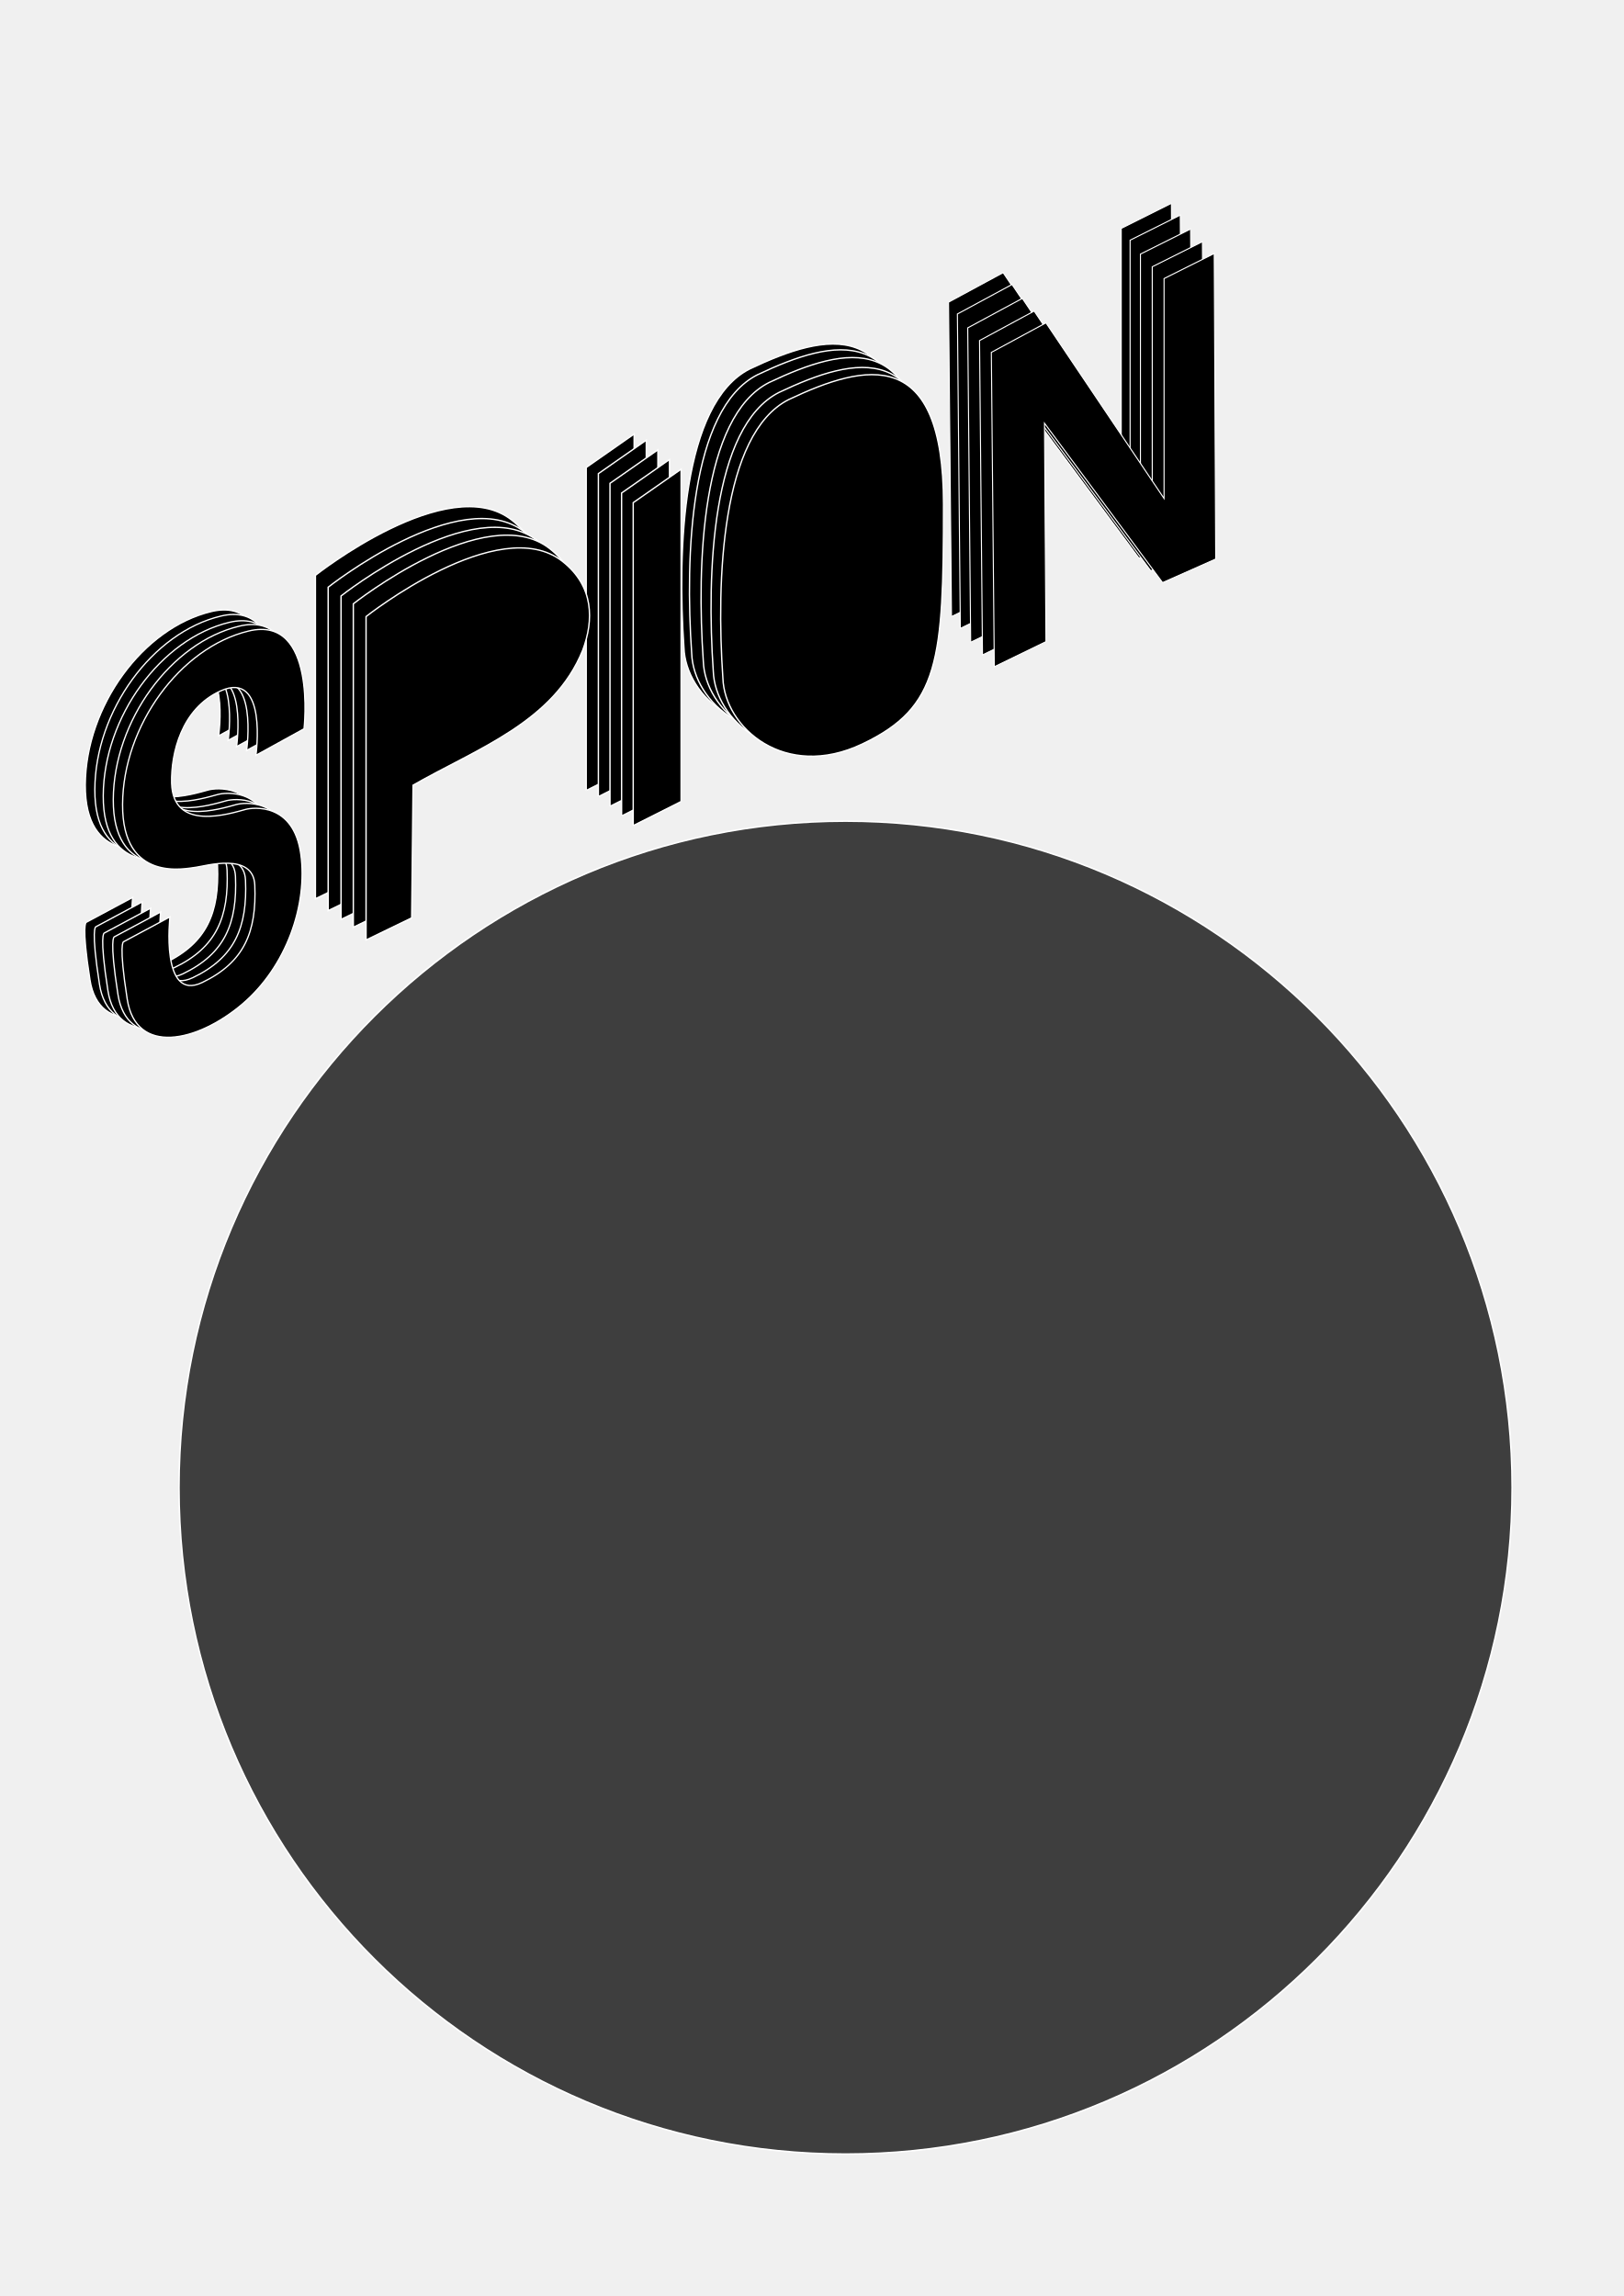
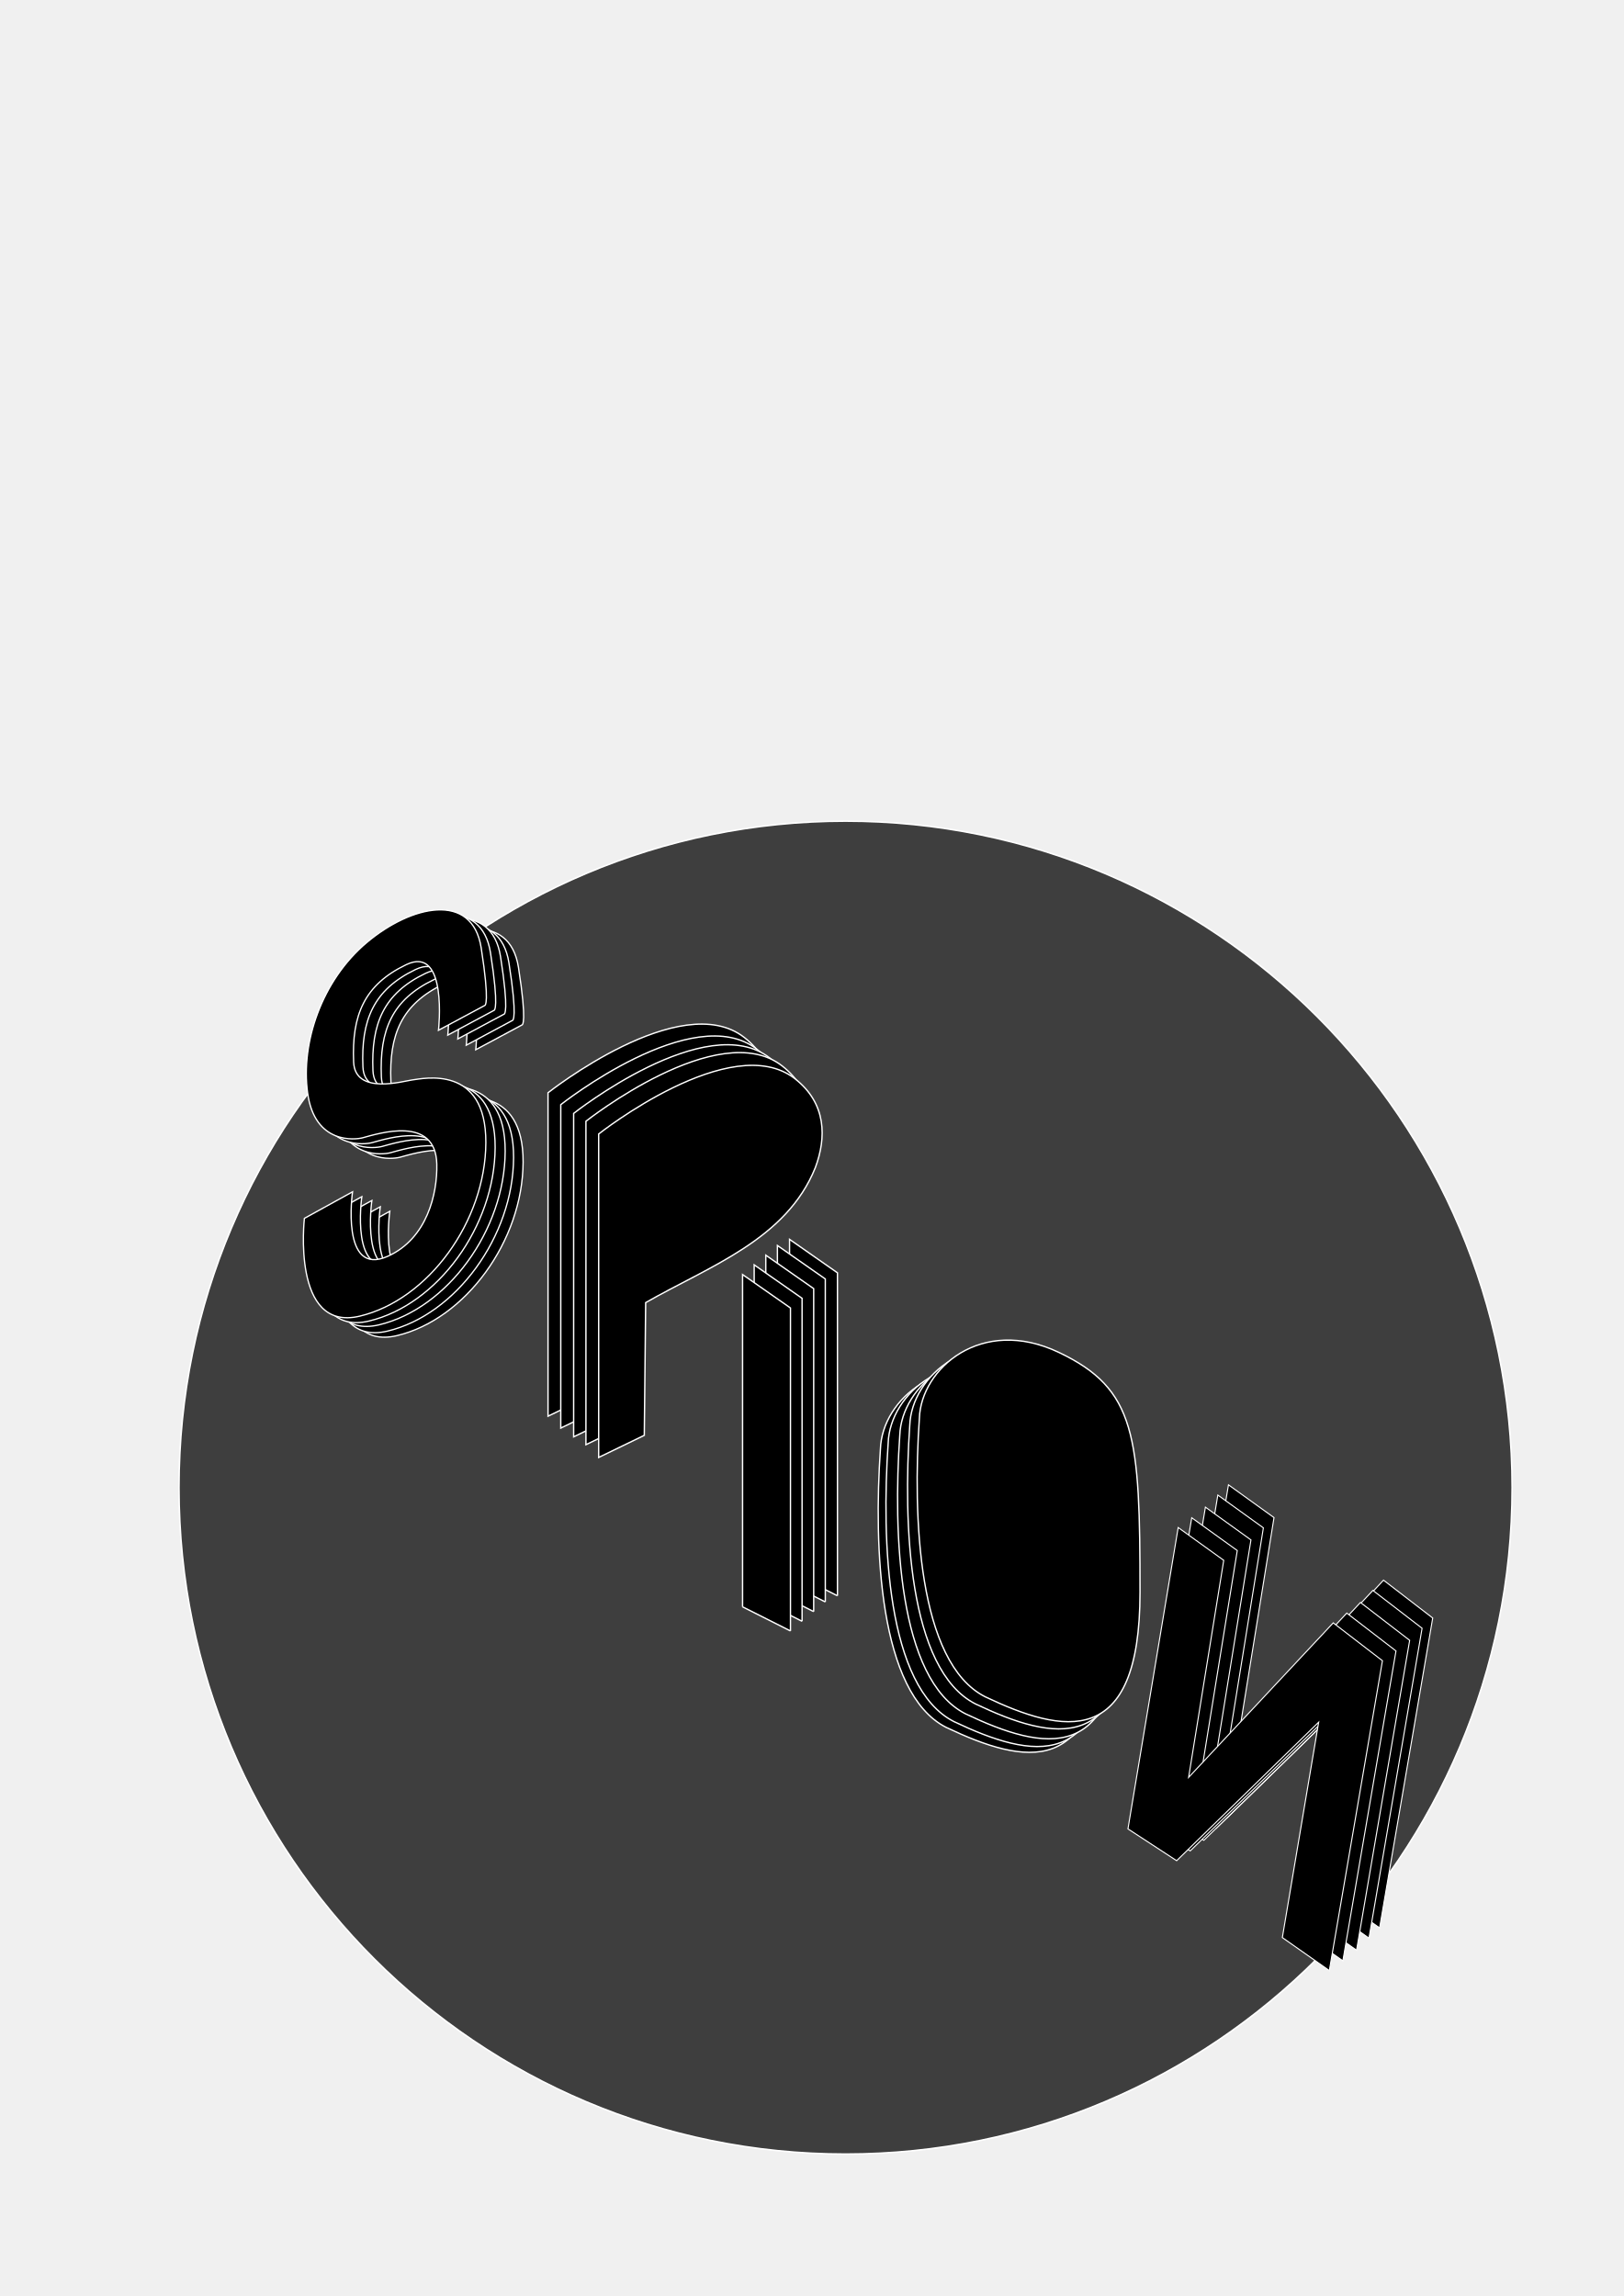
<svg xmlns="http://www.w3.org/2000/svg" width="744.094" height="1052.362" id="svg3544" version="1.1">
  <defs id="defs3546">
    </defs>
  <g id="layer1">
-     <g id="g4205" transform="matrix(0.5870225,-0.1056657,0.1056657,0.5870225,-309.7692,-62.71066)">
+     <g id="g4205" transform="matrix(0.5870225,-0.1056657,0.1056657,0.5870225,511.8889,463.3768)">
      <path id="path4113-8" d="m 557.657,781.767 c 0,0 20.963,-63.241 -18,-53.5 -32,8 -46,40.5 -49.5,63 -5.809,37.343 39.903,31.042 52.5,30 5.434,-0.449 37.211,1.008 35.5,41.5 -1.647,38.981 -26,83 -65,105.5 -39,22.5 -87,24.5 -86,-19.5 1,-44 5,-44 5,-44 l 38.5,-12.5 c 0,0 -19,63.5 15.5,54 34.5,-9.5 48.104,-30.831 53,-66.5 3.5,-25.5 -35.527,-21.118 -42,-21.5 -8.232,-0.485 -58,2 -47,-57.5 11,-59.5 65,-111 119,-114 54,-3 28.5,81.5 28.5,81.5 z" style="fill:#000000;fill-opacity:1;stroke:#ffffff;stroke-width:1px;stroke-linecap:butt;stroke-linejoin:miter;stroke-opacity:1" />
      <path id="path4113-8-0" d="m 564.243,786.474 c 0,0 20.963,-63.241 -18,-53.5 -32,8 -46,40.5 -49.5,63 -5.809,37.343 39.903,31.042 52.5,30 5.434,-0.449 37.211,1.008 35.5,41.5 -1.647,38.981 -26,83 -65,105.5 -39,22.5 -87,24.5 -86,-19.5 1,-44 5,-44 5,-44 l 38.5,-12.5 c 0,0 -19,63.5 15.5,54 34.5,-9.5 48.104,-30.831 53,-66.5 3.5,-25.5 -35.527,-21.118 -42,-21.5 -8.232,-0.485 -58,2 -47,-57.5 11,-59.5 65,-111 119,-114 54,-3 28.5,81.5 28.5,81.5 z" style="fill:#000000;fill-opacity:1;stroke:#ffffff;stroke-width:1px;stroke-linecap:butt;stroke-linejoin:miter;stroke-opacity:1" />
      <path id="path4113-8-0-1" d="m 569.751,792.363 c 0,0 20.963,-63.241 -18,-53.5 -32,8 -46,40.5 -49.5,63 -5.809,37.343 39.903,31.042 52.5,30 5.434,-0.449 37.211,1.008 35.5,41.5 -1.647,38.981 -26,83 -65,105.5 -39,22.5 -87,24.5 -86,-19.5 1,-44 5,-44 5,-44 l 38.5,-12.5 c 0,0 -19,63.5 15.5,54 34.5,-9.5 48.104,-30.831 53,-66.5 3.5,-25.5 -35.527,-21.118 -42,-21.5 -8.232,-0.485 -58,2 -47,-57.5 11,-59.5 65,-111 119,-114 54,-3 28.5,81.5 28.5,81.5 z" style="fill:#000000;fill-opacity:1;stroke:#ffffff;stroke-width:1px;stroke-linecap:butt;stroke-linejoin:miter;stroke-opacity:1" />
      <path id="path4113-8-0-1-6" d="m 576.822,796.605 c 0,0 20.963,-63.241 -18,-53.5 -32,8 -46,40.5 -49.5,63 -5.809,37.343 39.903,31.042 52.5,30 5.434,-0.449 37.211,1.008 35.5,41.5 -1.647,38.981 -26,83 -65,105.5 -39,22.5 -87,24.5 -86,-19.5 1,-44 5,-44 5,-44 l 38.5,-12.5 c 0,0 -19,63.5 15.5,54 34.5,-9.5 48.104,-30.831 53,-66.5 3.5,-25.5 -35.527,-21.118 -42,-21.5 -8.232,-0.485 -58,2 -47,-57.5 11,-59.5 65,-111 119,-114 54,-3 28.5,81.5 28.5,81.5 z" style="fill:#000000;fill-opacity:1;stroke:#ffffff;stroke-width:1px;stroke-linecap:butt;stroke-linejoin:miter;stroke-opacity:1" />
      <path id="path4113-8-0-1-6-5" d="m 583.186,801.555 c 0,0 20.963,-63.241 -18,-53.5 -32,8 -46,40.5 -49.5,63 -5.809,37.343 39.903,31.042 52.5,30 5.434,-0.449 37.211,1.008 35.5,41.5 -1.647,38.981 -26,83 -65,105.5 -39,22.5 -87,24.5 -86,-19.5 1,-44 5,-44 5,-44 l 38.5,-12.5 c 0,0 -19,63.5 15.5,54 34.5,-9.5 48.104,-30.831 53,-66.5 3.5,-25.5 -35.527,-21.118 -42,-21.5 -8.232,-0.485 -58,2 -47,-57.5 11,-59.5 65,-111 119,-114 54,-3 28.5,81.5 28.5,81.5 z" style="fill:#000000;fill-opacity:1;stroke:#ffffff;stroke-width:1px;stroke-linecap:butt;stroke-linejoin:miter;stroke-opacity:1" />
    </g>
-     <g id="g4062" transform="matrix(0.6271366,0,0,0.6271366,125.5493,-121.992)">
+     <g id="g4062" transform="matrix(0.6271366,0,0,0.6271366,947.2074,404.0955)">
      <path id="path4477" d="m 228.182,772.237 35,-17.631 m 0,0 0,-242.869 -35,24.458 0,236.042" style="fill:#000000;fill-opacity:1;stroke:#ffffff;stroke-width:0.988px;stroke-linecap:butt;stroke-linejoin:miter;stroke-opacity:1" />
      <path id="path4477-7" d="m 237.058,776.733 35,-17.631 m 0,0 0,-242.869 -35,24.458 0,236.042" style="fill:#000000;fill-opacity:1;stroke:#ffffff;stroke-width:0.988px;stroke-linecap:butt;stroke-linejoin:miter;stroke-opacity:1" />
      <path id="path4477-5" d="m 245.544,783.804 35,-17.631 m 0,0 0,-242.869 -35,24.458 0,236.042" style="fill:#000000;fill-opacity:1;stroke:#ffffff;stroke-width:0.988px;stroke-linecap:butt;stroke-linejoin:miter;stroke-opacity:1" />
      <path id="path4477-9" d="m 254.029,790.875 35,-17.631 m 0,0 0,-242.869 -35,24.458 0,236.042" style="fill:#000000;fill-opacity:1;stroke:#ffffff;stroke-width:0.988px;stroke-linecap:butt;stroke-linejoin:miter;stroke-opacity:1" />
      <path id="path4477-75" d="m 262.514,797.946 35,-17.631 m 0,0 0,-242.869 -35,24.458 0,236.042" style="fill:#000000;fill-opacity:1;stroke:#ffffff;stroke-width:0.988px;stroke-linecap:butt;stroke-linejoin:miter;stroke-opacity:1" />
    </g>
-     <g id="g4079" transform="matrix(0.6271366,0,0,0.6271366,14.45627,129.2666)">
+     <g id="g4079" transform="matrix(0.6271366,0,0,0.6271366,836.1143,655.3541)">
      <path id="path3588-1" d="m 207.433,450.736 0,-236.376 c 0,0 96.975,-76.772 143.442,-40.406 23.234,18.183 22.981,43.184 14.9,64.902 -21.174,52.796 -77.695,72.178 -123.996,98.742 l -1.01,96.975 z" style="fill:#000000;fill-opacity:1;stroke:#ffffff;stroke-width:1px;stroke-linecap:butt;stroke-linejoin:miter;stroke-opacity:1" />
      <path id="path3588-1-3" d="m 216.747,459.423 0,-236.376 c 0,0 96.975,-76.772 143.442,-40.406 23.234,18.183 22.981,43.184 14.9,64.902 -21.174,52.796 -77.695,72.178 -123.996,98.742 l -1.01,96.975 z" style="fill:#000000;fill-opacity:1;stroke:#ffffff;stroke-width:1px;stroke-linecap:butt;stroke-linejoin:miter;stroke-opacity:1" />
      <path id="path3588-1-3-3" d="m 226.161,465.825 0,-236.376 c 0,0 96.975,-76.772 143.442,-40.406 23.234,18.183 22.981,43.184 14.9,64.902 -21.174,52.796 -77.695,72.178 -123.996,98.742 l -1.01,96.975 z" style="fill:#000000;fill-opacity:1;stroke:#ffffff;stroke-width:1px;stroke-linecap:butt;stroke-linejoin:miter;stroke-opacity:1" />
      <path id="path3588-1-3-3-8" d="m 235.132,471.565 0,-236.376 c 0,0 96.975,-76.772 143.442,-40.406 23.234,18.183 22.981,43.184 14.9,64.902 -21.174,52.796 -77.695,72.178 -123.996,98.742 l -1.01,96.975 z" style="fill:#000000;fill-opacity:1;stroke:#ffffff;stroke-width:1px;stroke-linecap:butt;stroke-linejoin:miter;stroke-opacity:1" />
      <path id="path3588-1-3-3-8-9" d="m 244.445,480.879 0,-236.376 c 0,0 96.975,-76.772 143.442,-40.406 23.234,18.183 22.981,43.184 14.9,64.902 -21.174,52.796 -77.695,72.178 -123.996,98.742 l -1.01,96.975 z" style="fill:#000000;fill-opacity:1;stroke:#ffffff;stroke-width:1px;stroke-linecap:butt;stroke-linejoin:miter;stroke-opacity:1" />
    </g>
-     <g id="g3820" transform="matrix(0.6271366,0,0,0.6271366,-272.4366,31.26879)" style="fill:#000000;fill-opacity:1;stroke:#ffffff;stroke-opacity:1">
+     <g id="g3820" transform="matrix(0.6271366,0,0,0.6271366,549.2215,557.3562)" style="fill:#000000;fill-opacity:1;stroke:#ffffff;stroke-opacity:1">
      <path id="path4661-2-8-8-6" d="m 934.196,423.436 c -4.914,-71.243 -1.321,-178.649 48.083,-203.647 56.569,-26.87 113.137,-39.598 113.137,76.368 0,114.551 -2.828,148.492 -59.397,175.362 -56.569,26.87 -100.617,-12.023 -101.823,-48.083 z" style="fill:#000000;fill-opacity:1;stroke:#ffffff;stroke-width:1px;stroke-linecap:butt;stroke-linejoin:miter;stroke-opacity:1" />
      <path id="path4661-2-8-8" d="m 939.852,427.679 c -4.914,-71.243 -1.321,-178.649 48.083,-203.647 56.569,-26.87 113.137,-39.598 113.137,76.368 0,114.551 -2.828,148.492 -59.397,175.362 -56.569,26.87 -100.617,-12.023 -101.823,-48.083 z" style="fill:#000000;fill-opacity:1;stroke:#ffffff;stroke-width:1px;stroke-linecap:butt;stroke-linejoin:miter;stroke-opacity:1" />
      <path id="path4661-2-8" d="m 948.338,433.335 c -4.914,-71.243 -1.321,-178.649 48.083,-203.647 56.569,-26.87 113.137,-39.598 113.137,76.368 0,114.551 -2.828,148.492 -59.397,175.362 -56.569,26.87 -100.617,-12.023 -101.823,-48.083 z" style="fill:#000000;fill-opacity:1;stroke:#ffffff;stroke-width:1px;stroke-linecap:butt;stroke-linejoin:miter;stroke-opacity:1" />
      <path id="path4661-2" d="m 955.627,440.566 c -4.914,-71.243 -1.321,-178.649 48.083,-203.647 56.569,-26.87 113.137,-39.598 113.137,76.368 0,114.551 -2.828,148.492 -59.397,175.362 -56.569,26.87 -100.617,-12.023 -101.823,-48.083 z" style="fill:#000000;fill-opacity:1;stroke:#ffffff;stroke-width:1px;stroke-linecap:butt;stroke-linejoin:miter;stroke-opacity:1" />
      <path id="path4661" d="m 962.659,445.824 c -4.914,-71.243 -1.321,-178.649 48.083,-203.647 56.569,-26.87 113.137,-39.598 113.137,76.368 0,114.551 -2.828,148.492 -59.397,175.362 -56.569,26.87 -100.617,-12.023 -101.823,-48.083 z" style="fill:#000000;fill-opacity:1;stroke:#ffffff;stroke-width:1px;stroke-linecap:butt;stroke-linejoin:miter;stroke-opacity:1" />
    </g>
-     <g id="g3901" transform="matrix(0.4783379,0,0,0.4783379,-76.95262,1.242074)" style="fill:#000000;fill-opacity:1;stroke:#ffffff;stroke-opacity:1">
+     <text xml:space="preserve" style="font-size:40px;font-style:normal;font-weight:normal;text-align:center;line-height:125%;letter-spacing:0px;word-spacing:0px;text-anchor:middle;fill:#000000;fill-opacity:1;stroke:none;font-family:Sans" x="776.403" y="563.044" id="text3912">
+       <tspan id="tspan3914" x="776.403" y="563.044" />
+     </text>
+     <text xml:space="preserve" style="font-size:40px;font-style:normal;font-weight:normal;text-align:center;line-height:125%;letter-spacing:0px;word-spacing:0px;text-anchor:middle;fill:#000000;fill-opacity:1;stroke:none;font-family:Sans" x="633" y="334.362" id="text4096">
+       <tspan id="tspan4098" x="633" y="334.362" />
+     </text>
+     <path style="fill:#000000;fill-opacity:0.74;fill-rule:nonzero;stroke:#ffffff;stroke-width:0.7;stroke-linecap:butt;stroke-miterlimit:4;stroke-opacity:1;stroke-dasharray:none;stroke-dashoffset:21.6" id="path4212" d="m 1518.865,468.292 a 305.47,305.47 0 1 1 -610.94,0 305.47,305.47 0 1 1 610.94,0 z" transform="translate(-825.9007,213.5462)" />
+     <g id="g4205-6" transform="matrix(-0.5870225,0.1056657,-0.1056657,-0.5870225,588.5921,955.183)">
+       <path id="path4113-8-2" d="m 557.657,781.767 c 0,0 20.963,-63.241 -18,-53.5 -32,8 -46,40.5 -49.5,63 -5.809,37.343 39.903,31.042 52.5,30 5.434,-0.449 37.211,1.008 35.5,41.5 -1.647,38.981 -26,83 -65,105.5 -39,22.5 -87,24.5 -86,-19.5 1,-44 5,-44 5,-44 l 38.5,-12.5 c 0,0 -19,63.5 15.5,54 34.5,-9.5 48.104,-30.831 53,-66.5 3.5,-25.5 -35.527,-21.118 -42,-21.5 -8.232,-0.485 -58,2 -47,-57.5 11,-59.5 65,-111 119,-114 54,-3 28.5,81.5 28.5,81.5 z" style="fill:#000000;fill-opacity:1;stroke:#ffffff;stroke-width:1px;stroke-linecap:butt;stroke-linejoin:miter;stroke-opacity:1" />
+       <path id="path4113-8-0-3" d="m 564.243,786.474 c 0,0 20.963,-63.241 -18,-53.5 -32,8 -46,40.5 -49.5,63 -5.809,37.343 39.903,31.042 52.5,30 5.434,-0.449 37.211,1.008 35.5,41.5 -1.647,38.981 -26,83 -65,105.5 -39,22.5 -87,24.5 -86,-19.5 1,-44 5,-44 5,-44 l 38.5,-12.5 c 0,0 -19,63.5 15.5,54 34.5,-9.5 48.104,-30.831 53,-66.5 3.5,-25.5 -35.527,-21.118 -42,-21.5 -8.232,-0.485 -58,2 -47,-57.5 11,-59.5 65,-111 119,-114 54,-3 28.5,81.5 28.5,81.5 z" style="fill:#000000;fill-opacity:1;stroke:#ffffff;stroke-width:1px;stroke-linecap:butt;stroke-linejoin:miter;stroke-opacity:1" />
+       <path id="path4113-8-0-1-9" d="m 569.751,792.363 c 0,0 20.963,-63.241 -18,-53.5 -32,8 -46,40.5 -49.5,63 -5.809,37.343 39.903,31.042 52.5,30 5.434,-0.449 37.211,1.008 35.5,41.5 -1.647,38.981 -26,83 -65,105.5 -39,22.5 -87,24.5 -86,-19.5 1,-44 5,-44 5,-44 l 38.5,-12.5 c 0,0 -19,63.5 15.5,54 34.5,-9.5 48.104,-30.831 53,-66.5 3.5,-25.5 -35.527,-21.118 -42,-21.5 -8.232,-0.485 -58,2 -47,-57.5 11,-59.5 65,-111 119,-114 54,-3 28.5,81.5 28.5,81.5 z" style="fill:#000000;fill-opacity:1;stroke:#ffffff;stroke-width:1px;stroke-linecap:butt;stroke-linejoin:miter;stroke-opacity:1" />
+       <path id="path4113-8-0-1-6-9" d="m 576.822,796.605 c 0,0 20.963,-63.241 -18,-53.5 -32,8 -46,40.5 -49.5,63 -5.809,37.343 39.903,31.042 52.5,30 5.434,-0.449 37.211,1.008 35.5,41.5 -1.647,38.981 -26,83 -65,105.5 -39,22.5 -87,24.5 -86,-19.5 1,-44 5,-44 5,-44 l 38.5,-12.5 c 0,0 -19,63.5 15.5,54 34.5,-9.5 48.104,-30.831 53,-66.5 3.5,-25.5 -35.527,-21.118 -42,-21.5 -8.232,-0.485 -58,2 -47,-57.5 11,-59.5 65,-111 119,-114 54,-3 28.5,81.5 28.5,81.5 z" style="fill:#000000;fill-opacity:1;stroke:#ffffff;stroke-width:1px;stroke-linecap:butt;stroke-linejoin:miter;stroke-opacity:1" />
+       <path id="path4113-8-0-1-6-5-0" d="m 583.186,801.555 c 0,0 20.963,-63.241 -18,-53.5 -32,8 -46,40.5 -49.5,63 -5.809,37.343 39.903,31.042 52.5,30 5.434,-0.449 37.211,1.008 35.5,41.5 -1.647,38.981 -26,83 -65,105.5 -39,22.5 -87,24.5 -86,-19.5 1,-44 5,-44 5,-44 l 38.5,-12.5 c 0,0 -19,63.5 15.5,54 34.5,-9.5 48.104,-30.831 53,-66.5 3.5,-25.5 -35.527,-21.118 -42,-21.5 -8.232,-0.485 -58,2 -47,-57.5 11,-59.5 65,-111 119,-114 54,-3 28.5,81.5 28.5,81.5 z" style="fill:#000000;fill-opacity:1;stroke:#ffffff;stroke-width:1px;stroke-linecap:butt;stroke-linejoin:miter;stroke-opacity:1" />
+     </g>
+     <g id="g4079-0" transform="matrix(-0.6271366,0,0,0.6271366,372.5069,447.0429)">
+       <g id="g3134">
+         <g id="g3141" transform="matrix(-1,0,0,1,400.9548,-128.5369)">
+           <path id="path3588-1-6" d="m 207.433,450.736 0,-236.376 c 0,0 96.975,-76.772 143.442,-40.406 23.234,18.183 22.981,43.184 14.9,64.902 -21.174,52.796 -77.695,72.178 -123.996,98.742 l -1.01,96.975 z" style="fill:#000000;fill-opacity:1;stroke:#ffffff;stroke-width:1px;stroke-linecap:butt;stroke-linejoin:miter;stroke-opacity:1" />
+           <path id="path3588-1-3-37" d="m 216.747,459.423 0,-236.376 c 0,0 96.975,-76.772 143.442,-40.406 23.234,18.183 22.981,43.184 14.9,64.902 -21.174,52.796 -77.695,72.178 -123.996,98.742 l -1.01,96.975 z" style="fill:#000000;fill-opacity:1;stroke:#ffffff;stroke-width:1px;stroke-linecap:butt;stroke-linejoin:miter;stroke-opacity:1" />
+           <path id="path3588-1-3-3-1" d="m 226.161,465.825 0,-236.376 c 0,0 96.975,-76.772 143.442,-40.406 23.234,18.183 22.981,43.184 14.9,64.902 -21.174,52.796 -77.695,72.178 -123.996,98.742 l -1.01,96.975 z" style="fill:#000000;fill-opacity:1;stroke:#ffffff;stroke-width:1px;stroke-linecap:butt;stroke-linejoin:miter;stroke-opacity:1" />
+           <path id="path3588-1-3-3-8-3" d="m 235.132,471.565 0,-236.376 c 0,0 96.975,-76.772 143.442,-40.406 23.234,18.183 22.981,43.184 14.9,64.902 -21.174,52.796 -77.695,72.178 -123.996,98.742 l -1.01,96.975 z" style="fill:#000000;fill-opacity:1;stroke:#ffffff;stroke-width:1px;stroke-linecap:butt;stroke-linejoin:miter;stroke-opacity:1" />
+           <path id="path3588-1-3-3-8-9-6" d="m 244.445,480.879 0,-236.376 c 0,0 96.975,-76.772 143.442,-40.406 23.234,18.183 22.981,43.184 14.9,64.902 -21.174,52.796 -77.695,72.178 -123.996,98.742 l -1.01,96.975 z" style="fill:#000000;fill-opacity:1;stroke:#ffffff;stroke-width:1px;stroke-linecap:butt;stroke-linejoin:miter;stroke-opacity:1" />
+         </g>
+       </g>
+     </g>
+     <g id="g4062-0" transform="matrix(-0.6271366,0,0,0.6271366,526.8802,247.1216)">
+       <path id="path4477-91" d="m 228.182,772.237 35,-17.631 m 0,0 0,-242.869 -35,24.458 0,236.042" style="fill:#000000;fill-opacity:1;stroke:#ffffff;stroke-width:0.988px;stroke-linecap:butt;stroke-linejoin:miter;stroke-opacity:1" />
+       <path id="path4477-7-9" d="m 237.058,776.733 35,-17.631 m 0,0 0,-242.869 -35,24.458 0,236.042" style="fill:#000000;fill-opacity:1;stroke:#ffffff;stroke-width:0.988px;stroke-linecap:butt;stroke-linejoin:miter;stroke-opacity:1" />
+       <path id="path4477-5-4" d="m 245.544,783.804 35,-17.631 m 0,0 0,-242.869 -35,24.458 0,236.042" style="fill:#000000;fill-opacity:1;stroke:#ffffff;stroke-width:0.988px;stroke-linecap:butt;stroke-linejoin:miter;stroke-opacity:1" />
+       <path id="path4477-9-6" d="m 254.029,790.875 35,-17.631 m 0,0 0,-242.869 -35,24.458 0,236.042" style="fill:#000000;fill-opacity:1;stroke:#ffffff;stroke-width:0.988px;stroke-linecap:butt;stroke-linejoin:miter;stroke-opacity:1" />
+       <path id="path4477-75-0" d="m 262.514,797.946 35,-17.631 m 0,0 0,-242.869 -35,24.458 0,236.042" style="fill:#000000;fill-opacity:1;stroke:#ffffff;stroke-width:0.988px;stroke-linecap:butt;stroke-linejoin:miter;stroke-opacity:1" />
+     </g>
+     <g id="g3820-3" transform="matrix(0.6271366,0,0,-0.6271366,-182.3884,929.59)" style="fill:#000000;fill-opacity:1;stroke:#ffffff;stroke-opacity:1">
+       <path id="path4661-2-8-8-6-4" d="m 934.196,423.436 c -4.914,-71.243 -1.321,-178.649 48.083,-203.647 56.569,-26.87 113.137,-39.598 113.137,76.368 0,114.551 -2.828,148.492 -59.397,175.362 -56.569,26.87 -100.617,-12.023 -101.823,-48.083 z" style="fill:#000000;fill-opacity:1;stroke:#ffffff;stroke-width:1px;stroke-linecap:butt;stroke-linejoin:miter;stroke-opacity:1" />
+       <path id="path4661-2-8-8-4" d="m 939.852,427.679 c -4.914,-71.243 -1.321,-178.649 48.083,-203.647 56.569,-26.87 113.137,-39.598 113.137,76.368 0,114.551 -2.828,148.492 -59.397,175.362 -56.569,26.87 -100.617,-12.023 -101.823,-48.083 z" style="fill:#000000;fill-opacity:1;stroke:#ffffff;stroke-width:1px;stroke-linecap:butt;stroke-linejoin:miter;stroke-opacity:1" />
+       <path id="path4661-2-8-7" d="m 948.338,433.335 c -4.914,-71.243 -1.321,-178.649 48.083,-203.647 56.569,-26.87 113.137,-39.598 113.137,76.368 0,114.551 -2.828,148.492 -59.397,175.362 -56.569,26.87 -100.617,-12.023 -101.823,-48.083 z" style="fill:#000000;fill-opacity:1;stroke:#ffffff;stroke-width:1px;stroke-linecap:butt;stroke-linejoin:miter;stroke-opacity:1" />
+       <path id="path4661-2-1" d="m 955.627,440.566 c -4.914,-71.243 -1.321,-178.649 48.083,-203.647 56.569,-26.87 113.137,-39.598 113.137,76.368 0,114.551 -2.828,148.492 -59.397,175.362 -56.569,26.87 -100.617,-12.023 -101.823,-48.083 z" style="fill:#000000;fill-opacity:1;stroke:#ffffff;stroke-width:1px;stroke-linecap:butt;stroke-linejoin:miter;stroke-opacity:1" />
+       <path id="path4661-5" d="m 962.659,445.824 c -4.914,-71.243 -1.321,-178.649 48.083,-203.647 56.569,-26.87 113.137,-39.598 113.137,76.368 0,114.551 -2.828,148.492 -59.397,175.362 -56.569,26.87 -100.617,-12.023 -101.823,-48.083 z" style="fill:#000000;fill-opacity:1;stroke:#ffffff;stroke-width:1px;stroke-linecap:butt;stroke-linejoin:miter;stroke-opacity:1" />
+     </g>
+     <g id="g3901" transform="matrix(-0.4722037,-0.07635921,-0.07635921,0.4722037,1183.56,687.7867)" style="fill:#000000;fill-opacity:1;stroke:#ffffff;stroke-opacity:1">
      <g id="g4100" transform="translate(-27.81209,-37.08279)">
        <path style="fill:#000000;fill-opacity:1;stroke:#ffffff;stroke-width:1px;stroke-linecap:butt;stroke-linejoin:miter;stroke-opacity:1" d="m 1100.258,625.27 49.498,-24.042 -1.414,-209.304 113.137,152.735 50.912,-22.627 -1.414,-292.742 -48.083,24.042 0,210.718 -113.137,-168.291 -52.326,28.284 z" id="path3827" />
        <path style="fill:#000000;fill-opacity:1;stroke:#ffffff;stroke-width:1px;stroke-linecap:butt;stroke-linejoin:miter;stroke-opacity:1" d="m 1108.743,636.583 49.498,-24.042 -1.414,-209.304 113.137,152.735 50.912,-22.627 -1.414,-292.742 -48.083,24.042 0,210.718 -113.137,-168.291 -52.326,28.284 z" id="path3827-1" />
        <path style="fill:#000000;fill-opacity:1;stroke:#ffffff;stroke-width:1px;stroke-linecap:butt;stroke-linejoin:miter;stroke-opacity:1" d="m 1118.643,649.897 49.498,-24.042 -1.414,-209.304 113.137,152.735 50.912,-22.627 -1.414,-292.742 -48.083,24.042 0,210.718 -113.137,-168.291 -52.326,28.284 z" id="path3827-1-0" />
        <path style="fill:#000000;fill-opacity:1;stroke:#ffffff;stroke-width:1px;stroke-linecap:butt;stroke-linejoin:miter;stroke-opacity:1" d="m 1129.957,662.039 49.498,-24.042 -1.414,-209.304 113.137,152.735 50.912,-22.627 -1.414,-292.742 -48.083,24.042 0,210.718 -113.137,-168.291 -52.326,28.284 z" id="path3827-1-0-8" />
        <path style="fill:#000000;fill-opacity:1;stroke:#ffffff;stroke-width:1px;stroke-linecap:butt;stroke-linejoin:miter;stroke-opacity:1" d="m 1141.27,673.353 49.498,-24.042 -1.414,-209.304 113.137,152.735 50.912,-22.627 -1.414,-292.742 -48.083,24.042 0,210.718 -113.137,-168.291 -52.326,28.284 z" id="path3827-1-0-8-7" />
      </g>
    </g>
-     <text xml:space="preserve" style="font-size:40px;font-style:normal;font-weight:normal;text-align:center;line-height:125%;letter-spacing:0px;word-spacing:0px;text-anchor:middle;fill:#000000;fill-opacity:1;stroke:none;font-family:Sans" x="776.403" y="563.044" id="text3912">
-       <tspan id="tspan3914" x="776.403" y="563.044" />
-     </text>
-     <text xml:space="preserve" style="font-size:40px;font-style:normal;font-weight:normal;text-align:center;line-height:125%;letter-spacing:0px;word-spacing:0px;text-anchor:middle;fill:#000000;fill-opacity:1;stroke:none;font-family:Sans" x="633" y="334.362" id="text4096">
-       <tspan id="tspan4098" x="633" y="334.362" />
-     </text>
-     <path style="fill:#000000;fill-opacity:0.74;fill-rule:nonzero;stroke:#ffffff;stroke-width:0.7;stroke-linecap:butt;stroke-miterlimit:4;stroke-opacity:1;stroke-dasharray:none;stroke-dashoffset:21.6" id="path4212" d="m 1518.865,468.292 a 305.47,305.47 0 1 1 -610.94,0 305.47,305.47 0 1 1 610.94,0 z" transform="translate(-825.9007,213.5462)" />
  </g>
</svg>
